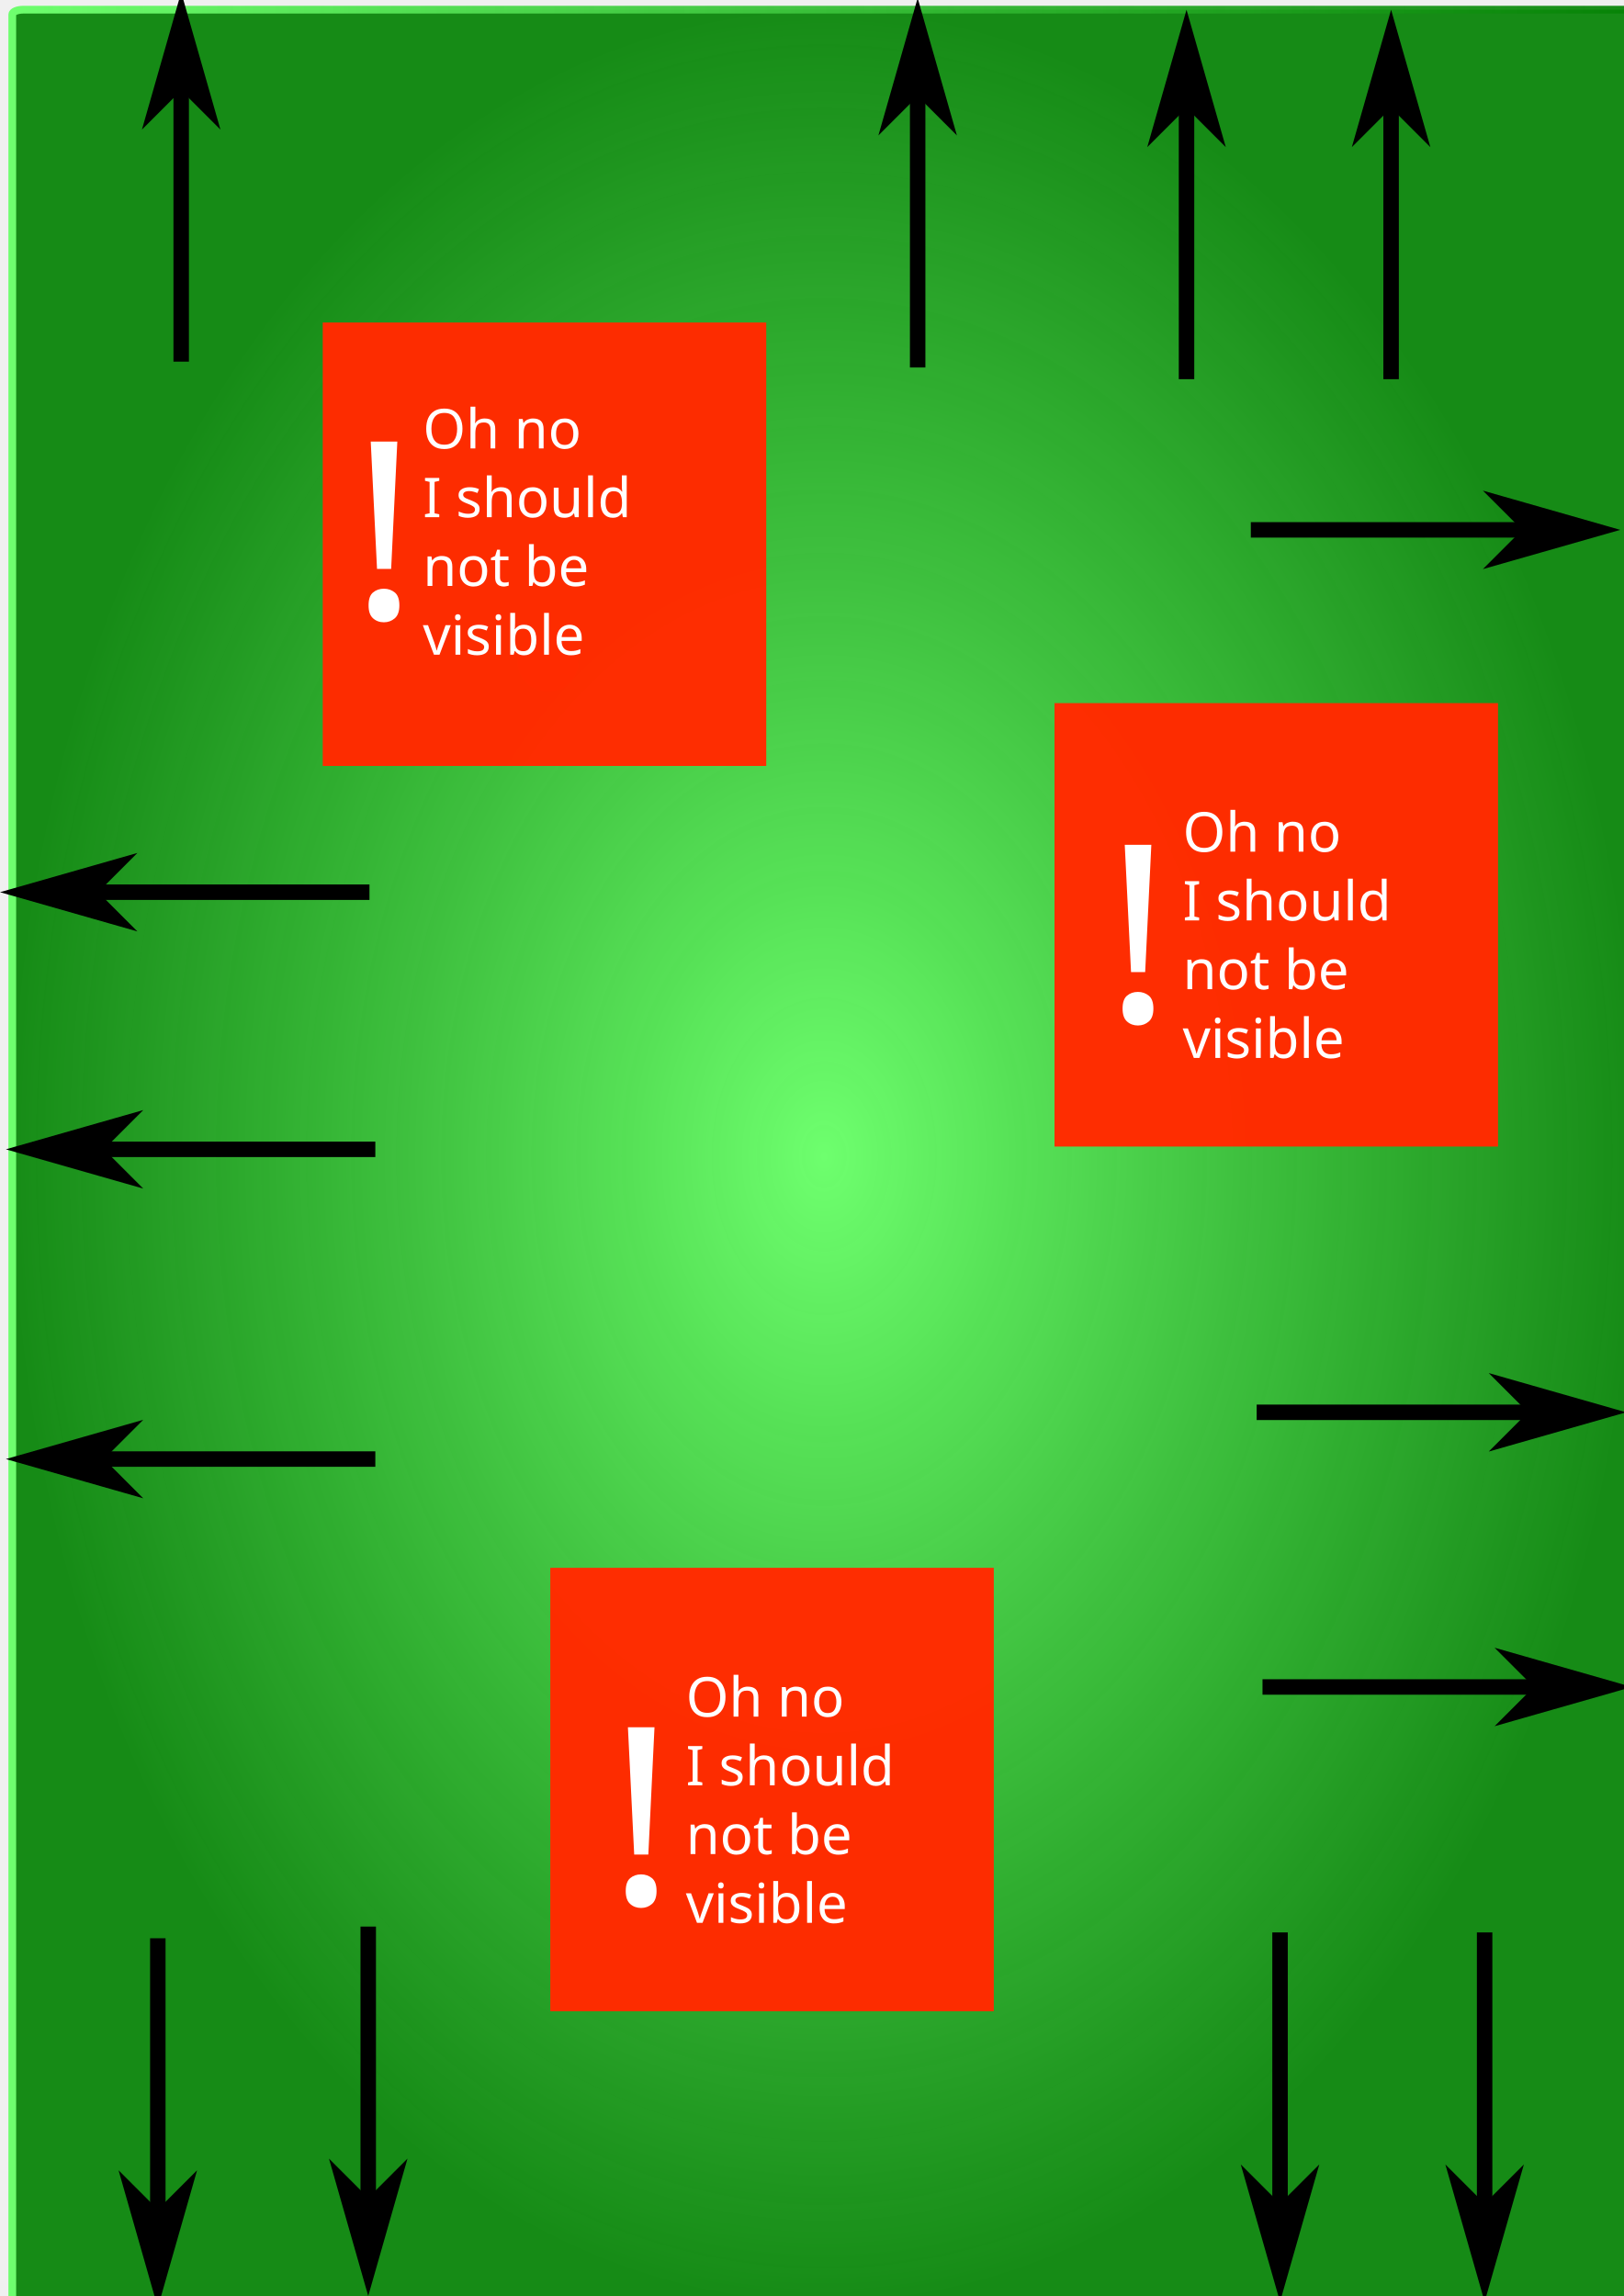
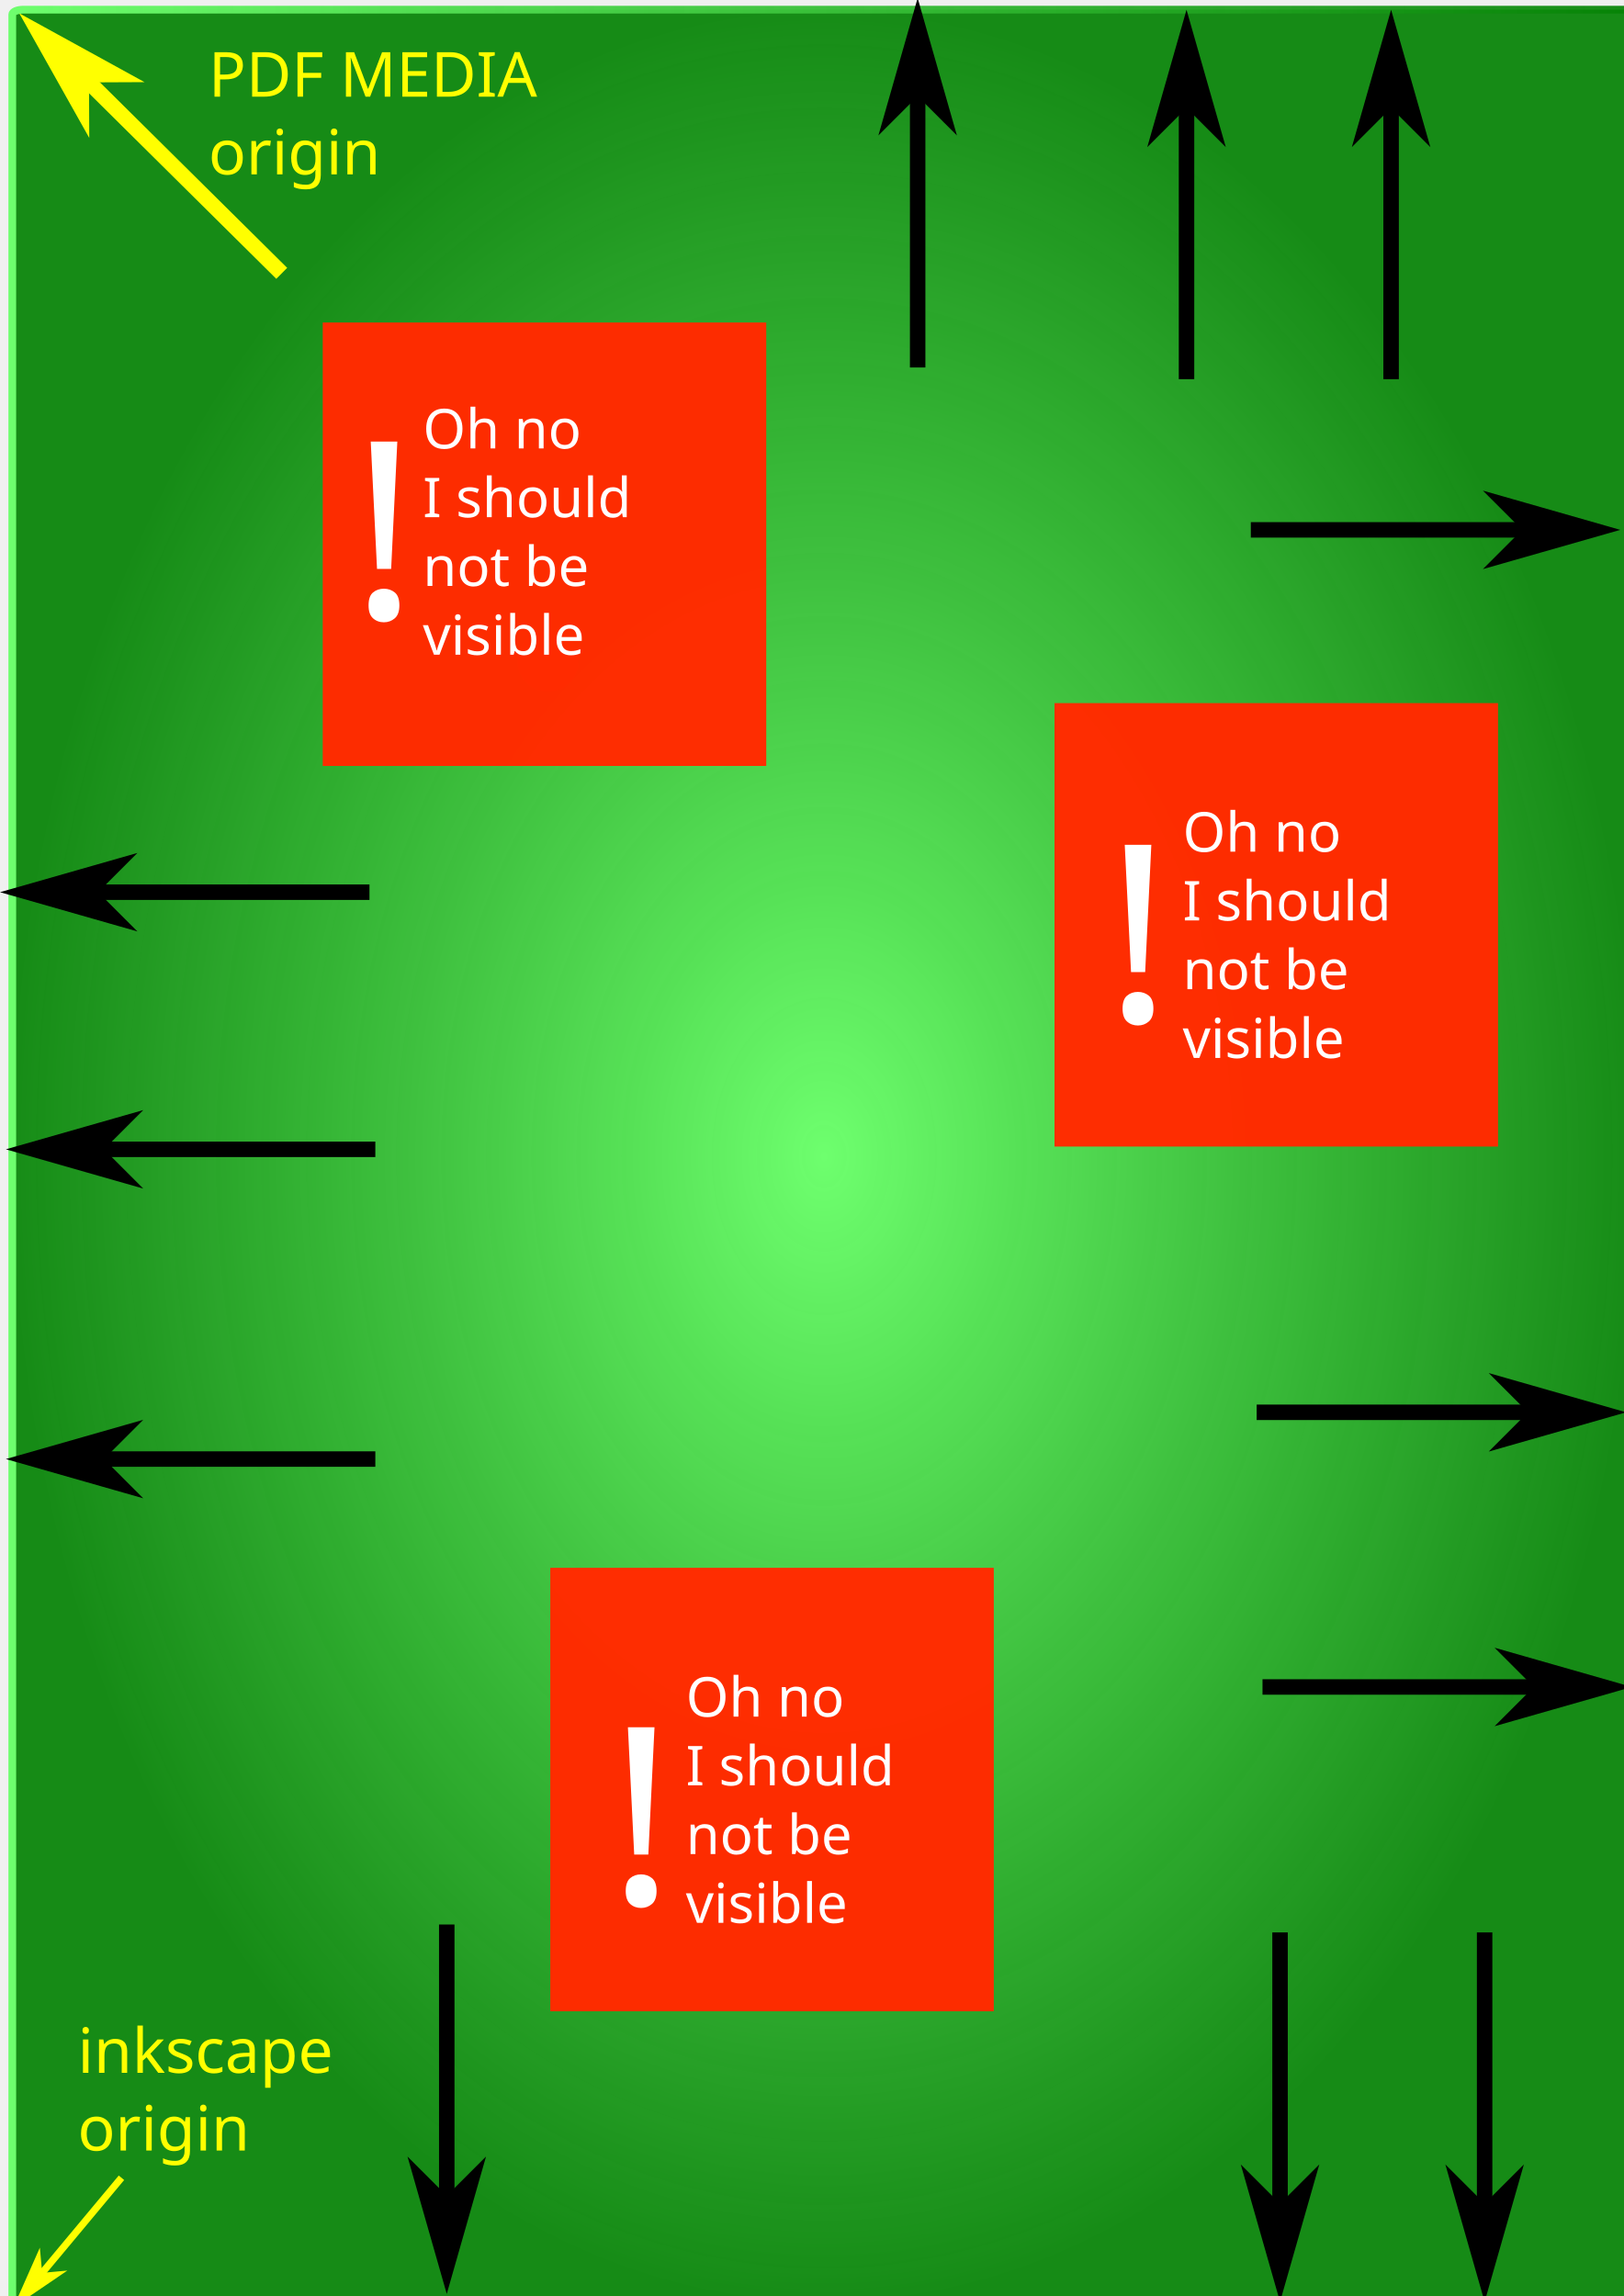
<svg xmlns="http://www.w3.org/2000/svg" xmlns:xlink="http://www.w3.org/1999/xlink" width="210mm" height="297mm" viewBox="0 0 210 297" version="1.1" id="svg9120">
  <defs id="defs9114">
    <linearGradient id="linearGradient15096">
      <stop id="stop15092" offset="0" style="stop-color:#6bff6b;stop-opacity:1" />
      <stop id="stop15094" offset="1" style="stop-color:#008000;stop-opacity:0.929" />
    </linearGradient>
    <marker style="overflow:visible;" id="marker14756" refX="0.0" refY="0.0" orient="auto">
      <path transform="scale(0.4) rotate(180) translate(10,0)" style="fill-rule:evenodd;stroke:#000000;stroke-width:1pt;stroke-opacity:1;fill:#000000;fill-opacity:1" d="M 0.0,0.0 L 5.0,-5.0 L -12.5,0.0 L 5.0,5.0 L 0.0,0.0 z " id="path14754" />
    </marker>
    <marker orient="auto" refY="0.0" refX="0.0" id="marker14240" style="overflow:visible;">
      <path id="path14238" d="M 0.0,0.0 L 5.0,-5.0 L -12.5,0.0 L 5.0,5.0 L 0.0,0.0 z " style="fill-rule:evenodd;stroke:#000000;stroke-width:1pt;stroke-opacity:1;fill:#000000;fill-opacity:1" transform="scale(0.4) rotate(180) translate(10,0)" />
    </marker>
    <marker style="overflow:visible;" id="marker13658" refX="0.0" refY="0.0" orient="auto">
      <path transform="scale(0.4) rotate(180) translate(10,0)" style="fill-rule:evenodd;stroke:#000000;stroke-width:1pt;stroke-opacity:1;fill:#000000;fill-opacity:1" d="M 0.0,0.0 L 5.0,-5.0 L -12.5,0.0 L 5.0,5.0 L 0.0,0.0 z " id="path13656" />
    </marker>
    <marker orient="auto" refY="0.0" refX="0.0" id="marker13340" style="overflow:visible;">
      <path id="path13338" d="M 0.0,0.0 L 5.0,-5.0 L -12.5,0.0 L 5.0,5.0 L 0.0,0.0 z " style="fill-rule:evenodd;stroke:#000000;stroke-width:1pt;stroke-opacity:1;fill:#000000;fill-opacity:1" transform="scale(0.4) rotate(180) translate(10,0)" />
    </marker>
    <marker style="overflow:visible;" id="marker13034" refX="0.0" refY="0.0" orient="auto">
      <path transform="scale(0.4) rotate(180) translate(10,0)" style="fill-rule:evenodd;stroke:#000000;stroke-width:1pt;stroke-opacity:1;fill:#000000;fill-opacity:1" d="M 0.0,0.0 L 5.0,-5.0 L -12.5,0.0 L 5.0,5.0 L 0.0,0.0 z " id="path13032" />
    </marker>
    <marker orient="auto" refY="0.0" refX="0.0" id="marker12718" style="overflow:visible;">
      <path id="path12716" d="M 0.0,0.0 L 5.0,-5.0 L -12.5,0.0 L 5.0,5.0 L 0.0,0.0 z " style="fill-rule:evenodd;stroke:#000000;stroke-width:1pt;stroke-opacity:1;fill:#000000;fill-opacity:1" transform="scale(0.4) rotate(180) translate(10,0)" />
    </marker>
    <marker orient="auto" refY="0.0" refX="0.0" id="marker12650" style="overflow:visible;">
      <path id="path12648" d="M 0.0,0.0 L 5.0,-5.0 L -12.5,0.0 L 5.0,5.0 L 0.0,0.0 z " style="fill-rule:evenodd;stroke:#000000;stroke-width:1pt;stroke-opacity:1;fill:#000000;fill-opacity:1" transform="scale(0.4) rotate(180) translate(10,0)" />
    </marker>
    <marker style="overflow:visible;" id="marker12406" refX="0.0" refY="0.0" orient="auto">
-       <path transform="scale(0.4) rotate(180) translate(10,0)" style="fill-rule:evenodd;stroke:#000000;stroke-width:1pt;stroke-opacity:1;fill:#000000;fill-opacity:1" d="M 0.0,0.0 L 5.0,-5.0 L -12.5,0.0 L 5.0,5.0 L 0.0,0.0 z " id="path12404" />
+       <path transform="scale(0.4) rotate(180) translate(10,0)" style="fill-rule:evenodd;stroke:#ffff00;stroke-width:1pt;stroke-opacity:1;fill:#ffff00;fill-opacity:1" d="M 0.0,0.0 L 5.0,-5.0 L -12.5,0.0 L 5.0,5.0 L 0.0,0.0 z " id="path12404" />
    </marker>
    <marker orient="auto" refY="0.0" refX="0.0" id="marker12162" style="overflow:visible;">
      <path id="path12160" d="M 0.0,0.0 L 5.0,-5.0 L -12.5,0.0 L 5.0,5.0 L 0.0,0.0 z " style="fill-rule:evenodd;stroke:#000000;stroke-width:1pt;stroke-opacity:1;fill:#000000;fill-opacity:1" transform="scale(0.4) rotate(180) translate(10,0)" />
    </marker>
    <marker style="overflow:visible;" id="marker11612" refX="0.0" refY="0.0" orient="auto">
      <path transform="scale(0.4) rotate(180) translate(10,0)" style="fill-rule:evenodd;stroke:#000000;stroke-width:1pt;stroke-opacity:1;fill:#000000;fill-opacity:1" d="M 0.0,0.0 L 5.0,-5.0 L -12.5,0.0 L 5.0,5.0 L 0.0,0.0 z " id="path11610" />
    </marker>
    <marker style="overflow:visible;" id="marker11204" refX="0.0" refY="0.0" orient="auto">
      <path transform="scale(0.4) rotate(180) translate(10,0)" style="fill-rule:evenodd;stroke:#000000;stroke-width:1pt;stroke-opacity:1;fill:#000000;fill-opacity:1" d="M 0.0,0.0 L 5.0,-5.0 L -12.5,0.0 L 5.0,5.0 L 0.0,0.0 z " id="path11202" />
    </marker>
    <marker orient="auto" refY="0.0" refX="0.0" id="marker10838" style="overflow:visible;">
-       <path id="path10836" d="M 0.0,0.0 L 5.0,-5.0 L -12.5,0.0 L 5.0,5.0 L 0.0,0.0 z " style="fill-rule:evenodd;stroke:#000000;stroke-width:1pt;stroke-opacity:1;fill:#000000;fill-opacity:1" transform="scale(0.4) rotate(180) translate(10,0)" />
+       <path id="path10836" d="M 0.0,0.0 L 5.0,-5.0 L -12.5,0.0 L 5.0,5.0 L 0.0,0.0 z " style="fill-rule:evenodd;stroke:#ffff00;stroke-width:1pt;stroke-opacity:1;fill:#ffff00;fill-opacity:1" transform="scale(0.4) rotate(180) translate(10,0)" />
    </marker>
    <marker style="overflow:visible;" id="marker10508" refX="0.0" refY="0.0" orient="auto">
      <path transform="scale(0.4) rotate(180) translate(10,0)" style="fill-rule:evenodd;stroke:#000000;stroke-width:1pt;stroke-opacity:1;fill:#000000;fill-opacity:1" d="M 0.0,0.0 L 5.0,-5.0 L -12.5,0.0 L 5.0,5.0 L 0.0,0.0 z " id="path10506" />
    </marker>
    <marker orient="auto" refY="0.0" refX="0.0" id="Arrow1Mend" style="overflow:visible;">
      <path id="path9823" d="M 0.0,0.0 L 5.0,-5.0 L -12.5,0.0 L 5.0,5.0 L 0.0,0.0 z " style="fill-rule:evenodd;stroke:#000000;stroke-width:1pt;stroke-opacity:1;fill:#000000;fill-opacity:1" transform="scale(0.4) rotate(180) translate(10,0)" />
    </marker>
    <linearGradient xlink:href="#linearGradient15096" id="linearGradient15086" x1="1.089" y1="149.589" x2="212.089" y2="149.589" gradientUnits="userSpaceOnUse" />
    <radialGradient xlink:href="#linearGradient15096" id="radialGradient15100" cx="106.589" cy="149.589" fx="106.589" fy="149.589" r="105.5" gradientTransform="matrix(1,0,0,1.410787,0,-61.44931)" gradientUnits="userSpaceOnUse" />
  </defs>
  <g id="layer1">
    <rect style="display:inline;opacity:0.98;fill:url(#radialGradient15100);fill-opacity:1;stroke:url(#linearGradient15086);stroke-width:1.001;stroke-miterlimit:4;stroke-dasharray:none;stroke-dashoffset:9.449;stroke-opacity:1" id="rect2257" width="209.999" height="296.675" x="1.59" y="1.252" rx="1.422" ry="0.617">
      </rect>
    <path style="display:inline;opacity:1;fill:#ff0000;fill-opacity:1;stroke:none;stroke-width:0.5;stroke-miterlimit:4;stroke-dasharray:none;stroke-dashoffset:9.449;stroke-opacity:1" id="path3864" d="m 70.985,81.568 a 3.944,3.944 0 0 1 3.836,4.014 3.944,3.944 0 0 1 -3.981,3.871 3.944,3.944 0 0 1 -3.906,-3.947 3.944,3.944 0 0 1 3.913,-3.94">
      </path>
    <rect style="display:inline;opacity:0.99;fill:#ff2b00;fill-opacity:1;stroke:none;stroke-width:0.134;stroke-miterlimit:4;stroke-dasharray:none;stroke-dashoffset:9.449;stroke-opacity:1" id="rect8804" width="57.36" height="57.36" x="41.741" y="41.719" />
    <rect y="90.953" x="136.386" height="57.36" width="57.36" id="rect9070" style="display:inline;opacity:0.99;fill:#ff2b00;fill-opacity:1;stroke:none;stroke-width:0.134;stroke-miterlimit:4;stroke-dasharray:none;stroke-dashoffset:9.449;stroke-opacity:1" />
    <rect style="display:inline;opacity:0.99;fill:#ff2b00;fill-opacity:1;stroke:none;stroke-width:0.134;stroke-miterlimit:4;stroke-dasharray:none;stroke-dashoffset:9.449;stroke-opacity:1" id="rect9072" width="57.36" height="57.36" x="71.171" y="202.805" />
    <text xml:space="preserve" style="font-style:normal;font-variant:normal;font-weight:normal;font-stretch:normal;font-size:7.114px;line-height:1.25;font-family:comfortaa;-inkscape-font-specification:comfortaa;letter-spacing:0px;word-spacing:0px;fill:#ffffff;fill-opacity:1;stroke:none;stroke-width:0.059;" x="54.689" y="58.008" id="text9784">
      <tspan id="tspan9782" x="54.689" y="58.008" style="stroke-width:0.059;fill:#ffffff;">Oh no</tspan>
      <tspan x="54.689" y="66.9" style="stroke-width:0.059;fill:#ffffff;" id="tspan9786">I should</tspan>
      <tspan x="54.689" y="75.793" style="stroke-width:0.059;fill:#ffffff;" id="tspan9788">not be</tspan>
      <tspan x="54.689" y="84.686" style="stroke-width:0.059;fill:#ffffff;" id="tspan9790">visible</tspan>
    </text>
    <text id="text9800" y="110.168" x="152.963" style="font-style:normal;font-variant:normal;font-weight:normal;font-stretch:normal;font-size:7.114px;line-height:1.25;font-family:comfortaa;-inkscape-font-specification:comfortaa;letter-spacing:0px;word-spacing:0px;fill:#ffffff;fill-opacity:1;stroke:none;stroke-width:0.059" xml:space="preserve">
      <tspan style="fill:#ffffff;stroke-width:0.059" y="110.168" x="152.963" id="tspan9792">Oh no</tspan>
      <tspan id="tspan9794" style="fill:#ffffff;stroke-width:0.059" y="119.061" x="152.963">I should</tspan>
      <tspan id="tspan9796" style="fill:#ffffff;stroke-width:0.059" y="127.954" x="152.963">not be</tspan>
      <tspan id="tspan9798" style="fill:#ffffff;stroke-width:0.059" y="136.846" x="152.963">visible</tspan>
    </text>
    <text xml:space="preserve" style="font-style:normal;font-variant:normal;font-weight:normal;font-stretch:normal;font-size:7.114px;line-height:1.25;font-family:comfortaa;-inkscape-font-specification:comfortaa;letter-spacing:0px;word-spacing:0px;fill:#ffffff;fill-opacity:1;stroke:none;stroke-width:0.059" x="88.707" y="222.049" id="text9810">
      <tspan id="tspan9802" x="88.707" y="222.049" style="fill:#ffffff;stroke-width:0.059">Oh no</tspan>
      <tspan x="88.707" y="230.942" style="fill:#ffffff;stroke-width:0.059" id="tspan9804">I should</tspan>
      <tspan x="88.707" y="239.835" style="fill:#ffffff;stroke-width:0.059" id="tspan9806">not be</tspan>
      <tspan x="88.707" y="248.727" style="fill:#ffffff;stroke-width:0.059" id="tspan9808">visible</tspan>
    </text>
    <path style="fill:none;stroke:#000000;stroke-width:2;stroke-linecap:butt;stroke-linejoin:miter;stroke-miterlimit:4;stroke-dasharray:none;stroke-opacity:1;marker-end:url(#Arrow1Mend)" d="M 179.917,49.048 V 5.202" id="path9812" />
    <path id="path10504" d="M 153.458,49.048 V 5.202" style="fill:none;stroke:#000000;stroke-width:2;stroke-linecap:butt;stroke-linejoin:miter;stroke-miterlimit:4;stroke-dasharray:none;stroke-opacity:1;marker-end:url(#marker10508)" />
-     <path style="fill:none;stroke:#000000;stroke-width:2;stroke-linecap:butt;stroke-linejoin:miter;stroke-miterlimit:4;stroke-dasharray:none;stroke-opacity:1;marker-end:url(#marker10838)" d="M 23.434,46.78 V 2.935" id="path10834" />
+     <path style="fill:none;stroke:#ffff00;stroke-width:2;stroke-linecap:butt;stroke-linejoin:miter;stroke-miterlimit:4;stroke-dasharray:none;stroke-opacity:1;marker-end:url(#marker10838)" d="M 36.438,35.358 5.293,4.496" id="path10834" />
    <path id="path11200" d="M 118.684,47.536 V 3.69" style="fill:none;stroke:#000000;stroke-width:2;stroke-linecap:butt;stroke-linejoin:miter;stroke-miterlimit:4;stroke-dasharray:none;stroke-opacity:1;marker-end:url(#marker11204)" />
    <path id="path11602" d="m 192.012,249.969 v 43.845" style="fill:none;stroke:#000000;stroke-width:2;stroke-linecap:butt;stroke-linejoin:miter;stroke-miterlimit:4;stroke-dasharray:none;stroke-opacity:1;marker-end:url(#marker11612)" />
    <path style="fill:none;stroke:#000000;stroke-width:2;stroke-linecap:butt;stroke-linejoin:miter;stroke-miterlimit:4;stroke-dasharray:none;stroke-opacity:1;marker-end:url(#marker12650)" d="m 165.553,249.969 v 43.845" id="path11604" />
-     <path id="path11606" d="m 20.411,250.725 v 43.845" style="fill:none;stroke:#000000;stroke-width:2;stroke-linecap:butt;stroke-linejoin:miter;stroke-miterlimit:4;stroke-dasharray:none;stroke-opacity:1;marker-end:url(#marker12406)" />
-     <path style="fill:none;stroke:#000000;stroke-width:2;stroke-linecap:butt;stroke-linejoin:miter;stroke-miterlimit:4;stroke-dasharray:none;stroke-opacity:1;marker-end:url(#marker12162)" d="m 47.625,249.213 v 43.845" id="path11608" />
+     <path id="path11606" d="M 15.708,281.707 2.896,297.07" style="fill:none;stroke:#ffff00;stroke-width:0.911;stroke-linecap:butt;stroke-linejoin:miter;stroke-miterlimit:4;stroke-dasharray:none;stroke-opacity:1;marker-end:url(#marker12406)" />
+     <path style="fill:none;stroke:#000000;stroke-width:2;stroke-linecap:butt;stroke-linejoin:miter;stroke-miterlimit:4;stroke-dasharray:none;stroke-opacity:1;marker-end:url(#marker12162)" d="m 57.781,248.946 v 43.845" id="path11608" />
    <path style="fill:none;stroke:#000000;stroke-width:2;stroke-linecap:butt;stroke-linejoin:miter;stroke-miterlimit:4;stroke-dasharray:none;stroke-opacity:1;marker-end:url(#marker12718)" d="m 163.286,218.219 h 43.845" id="path12712" />
    <path id="path12714" d="m 162.53,182.69 h 43.845" style="fill:none;stroke:#000000;stroke-width:2;stroke-linecap:butt;stroke-linejoin:miter;stroke-miterlimit:4;stroke-dasharray:none;stroke-opacity:1;marker-end:url(#marker13034)" />
    <path style="fill:none;stroke:#000000;stroke-width:2;stroke-linecap:butt;stroke-linejoin:miter;stroke-miterlimit:4;stroke-dasharray:none;stroke-opacity:1;marker-end:url(#marker13340)" d="m 161.774,68.541 h 43.845" id="path13336" />
    <path id="path13654" d="M 47.786,115.41 H 3.941" style="fill:none;stroke:#000000;stroke-width:2;stroke-linecap:butt;stroke-linejoin:miter;stroke-miterlimit:4;stroke-dasharray:none;stroke-opacity:1;marker-end:url(#marker13658)" />
    <path style="fill:none;stroke:#000000;stroke-width:2;stroke-linecap:butt;stroke-linejoin:miter;stroke-miterlimit:4;stroke-dasharray:none;stroke-opacity:1;marker-end:url(#marker14240)" d="M 48.542,188.737 H 4.697" id="path14236" />
    <path id="path14752" d="M 48.542,148.672 H 4.697" style="fill:none;stroke:#000000;stroke-width:2;stroke-linecap:butt;stroke-linejoin:miter;stroke-miterlimit:4;stroke-dasharray:none;stroke-opacity:1;marker-end:url(#marker14756)" />
    <text xml:space="preserve" style="font-style:normal;font-variant:normal;font-weight:normal;font-stretch:normal;font-size:32.103px;line-height:1.25;font-family:comfortaa;-inkscape-font-specification:comfortaa;letter-spacing:0px;word-spacing:0px;fill:#000000;fill-opacity:1;stroke:none;stroke-width:0.265" x="78.619" y="246.351" id="text15054">
      <tspan id="tspan15052" x="78.619" y="246.351" style="fill:#ffffff;stroke-width:0.265">!</tspan>
    </text>
    <text id="text15058" y="132.202" x="142.875" style="font-style:normal;font-variant:normal;font-weight:normal;font-stretch:normal;font-size:32.103px;line-height:1.25;font-family:comfortaa;-inkscape-font-specification:comfortaa;letter-spacing:0px;word-spacing:0px;fill:#000000;fill-opacity:1;stroke:none;stroke-width:0.265" xml:space="preserve">
      <tspan style="fill:#ffffff;stroke-width:0.265" y="132.202" x="142.875" id="tspan15056">!</tspan>
    </text>
    <text xml:space="preserve" style="font-style:normal;font-variant:normal;font-weight:normal;font-stretch:normal;font-size:32.103px;line-height:1.25;font-family:comfortaa;-inkscape-font-specification:comfortaa;letter-spacing:0px;word-spacing:0px;fill:#000000;fill-opacity:1;stroke:none;stroke-width:0.265" x="45.357" y="80.042" id="text15062">
      <tspan id="tspan15060" x="45.357" y="80.042" style="fill:#ffffff;stroke-width:0.265">!</tspan>
    </text>
+     <text xml:space="preserve" style="font-style:normal;font-variant:normal;font-weight:normal;font-stretch:normal;font-size:8.042px;line-height:1.25;font-family:comfortaa;-inkscape-font-specification:comfortaa;letter-spacing:0px;word-spacing:0px;fill:#ffff00;fill-opacity:1;stroke:none;stroke-width:0.066" x="10.044" y="268.126" id="text16466">
+       <tspan id="tspan16464" x="10.044" y="268.126" style="fill:#ffff00;stroke-width:0.066">inkscape</tspan>
+       <tspan x="10.044" y="278.178" style="fill:#ffff00;stroke-width:0.066" id="tspan16470">origin</tspan>
+     </text>
+     <text xml:space="preserve" style="font-style:normal;font-variant:normal;font-weight:normal;font-stretch:normal;font-size:8.042px;line-height:1.25;font-family:comfortaa;-inkscape-font-specification:comfortaa;letter-spacing:0px;word-spacing:0px;fill:#ffff00;fill-opacity:1;stroke:none;stroke-width:0.066" x="26.962" y="12.502" id="text16664">
+       <tspan id="tspan16660" x="26.962" y="12.502" style="fill:#ffff00;stroke-width:0.066">PDF MEDIA</tspan>
+       <tspan x="26.962" y="22.555" style="fill:#ffff00;stroke-width:0.066" id="tspan16662">origin</tspan>
+     </text>
  </g>
</svg>
